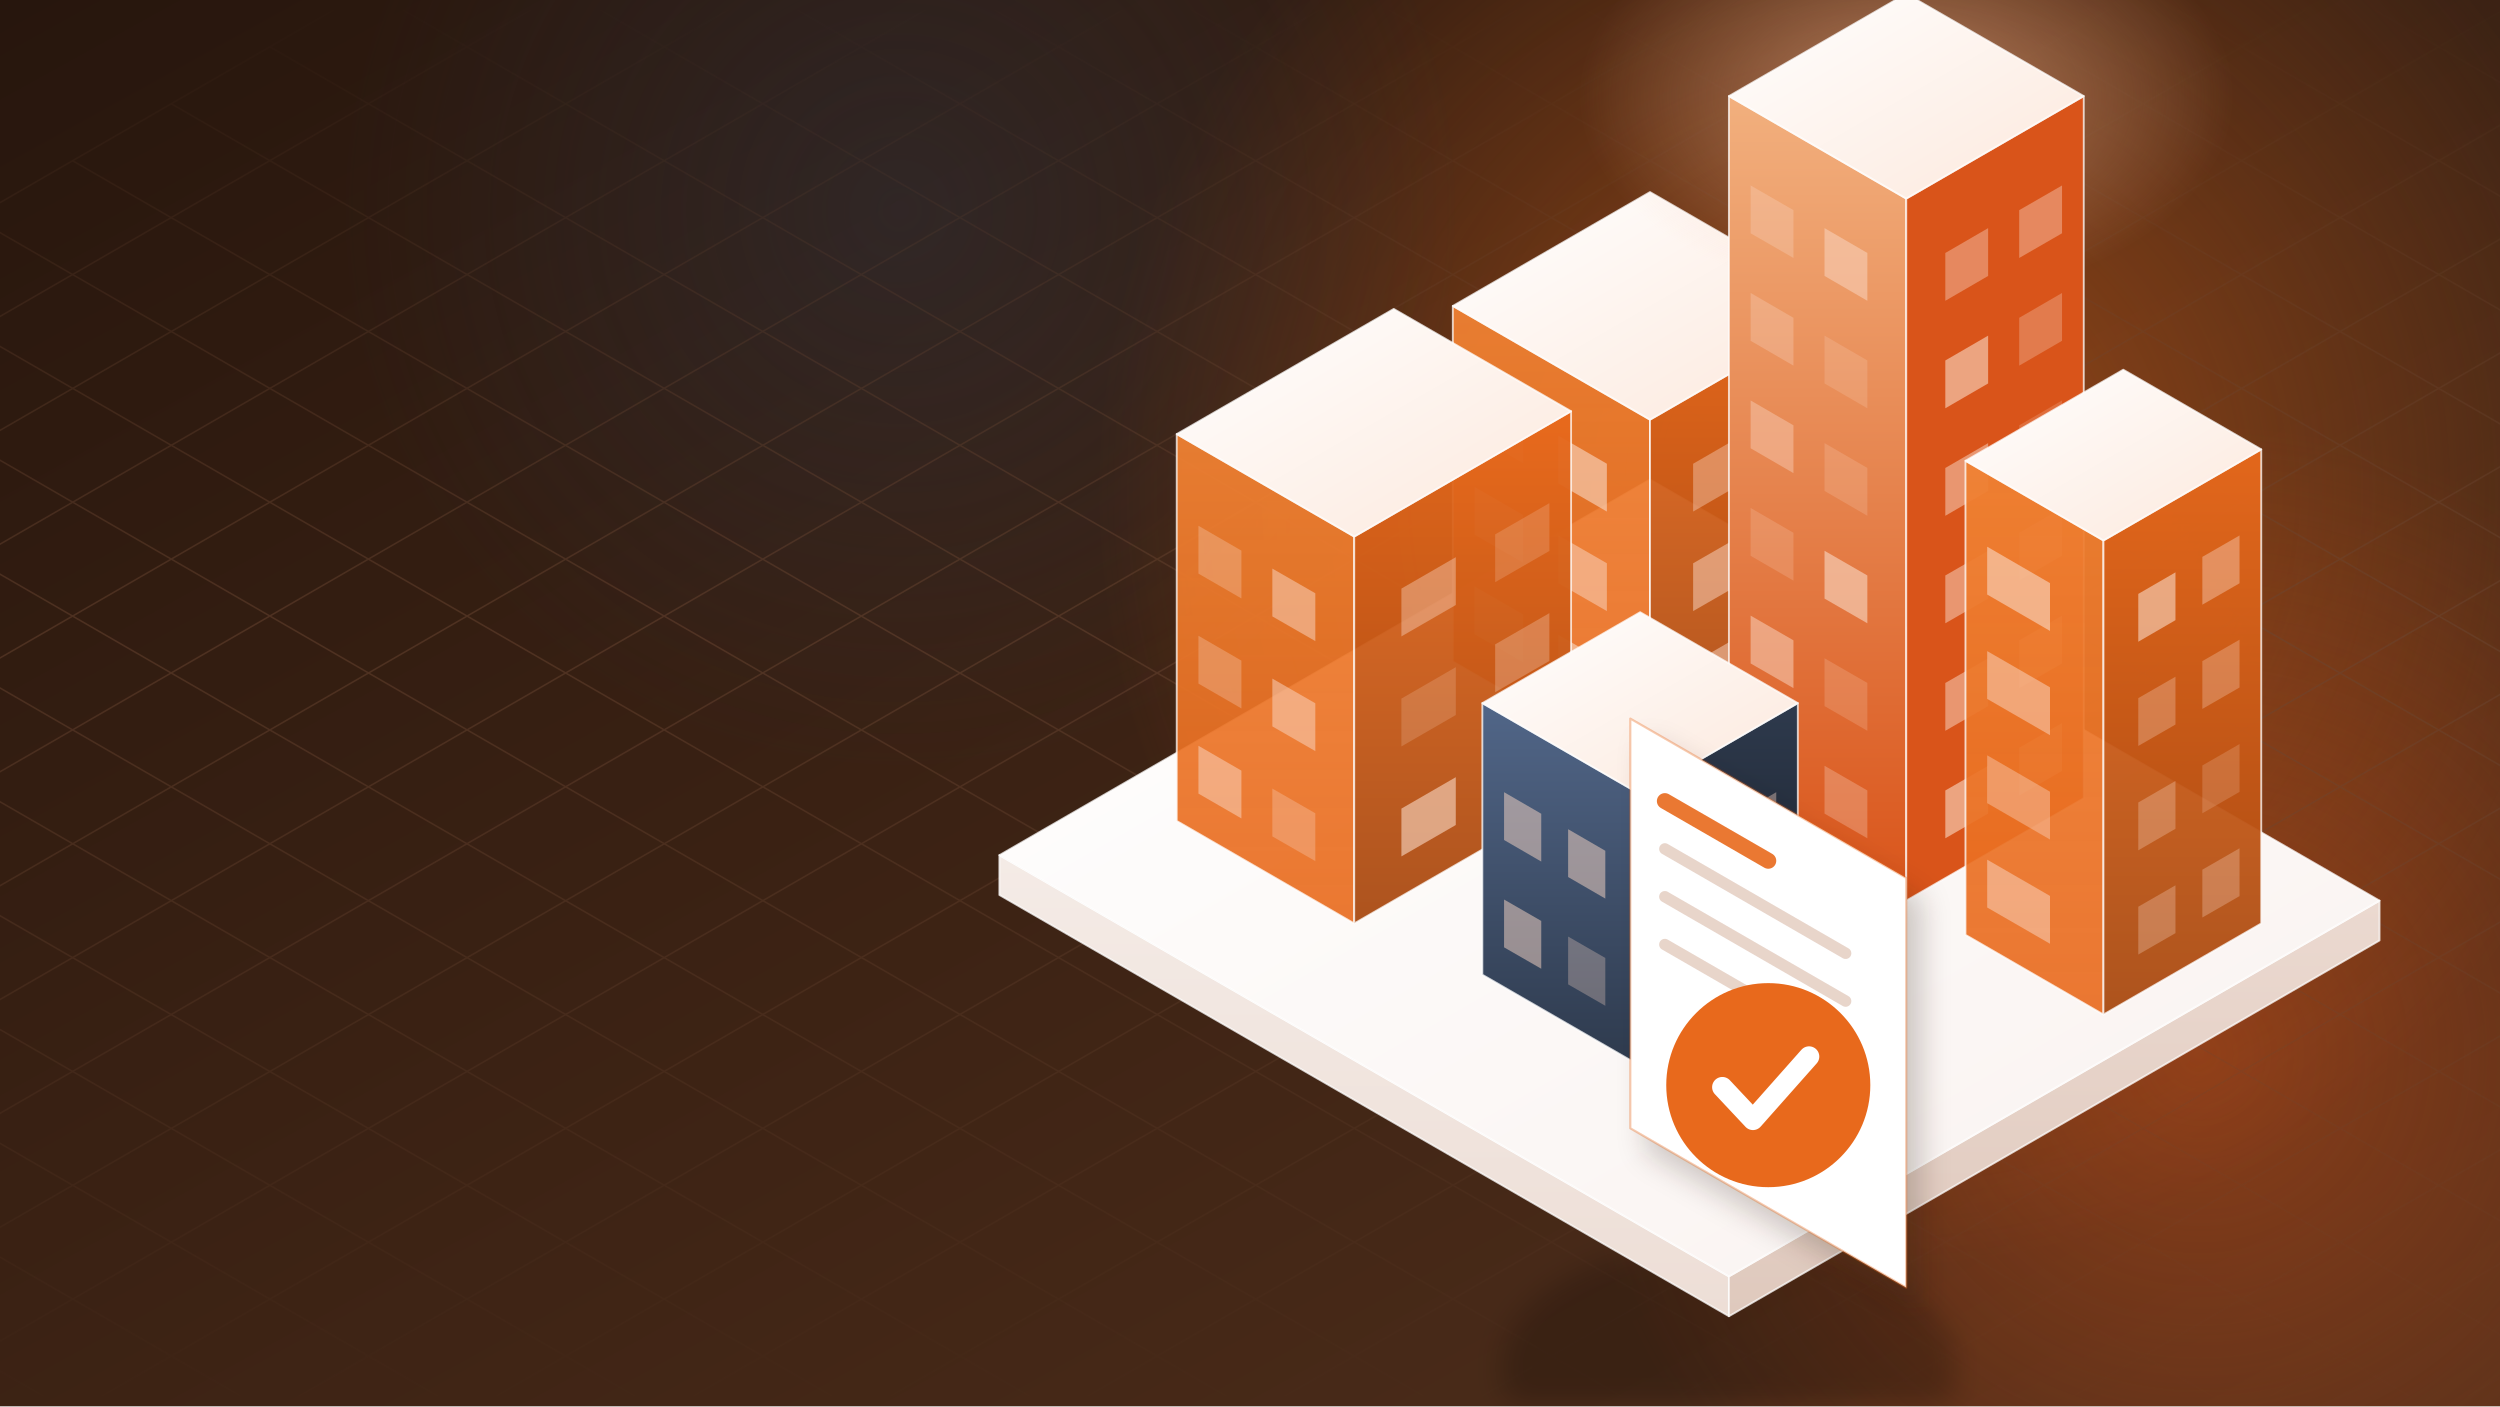
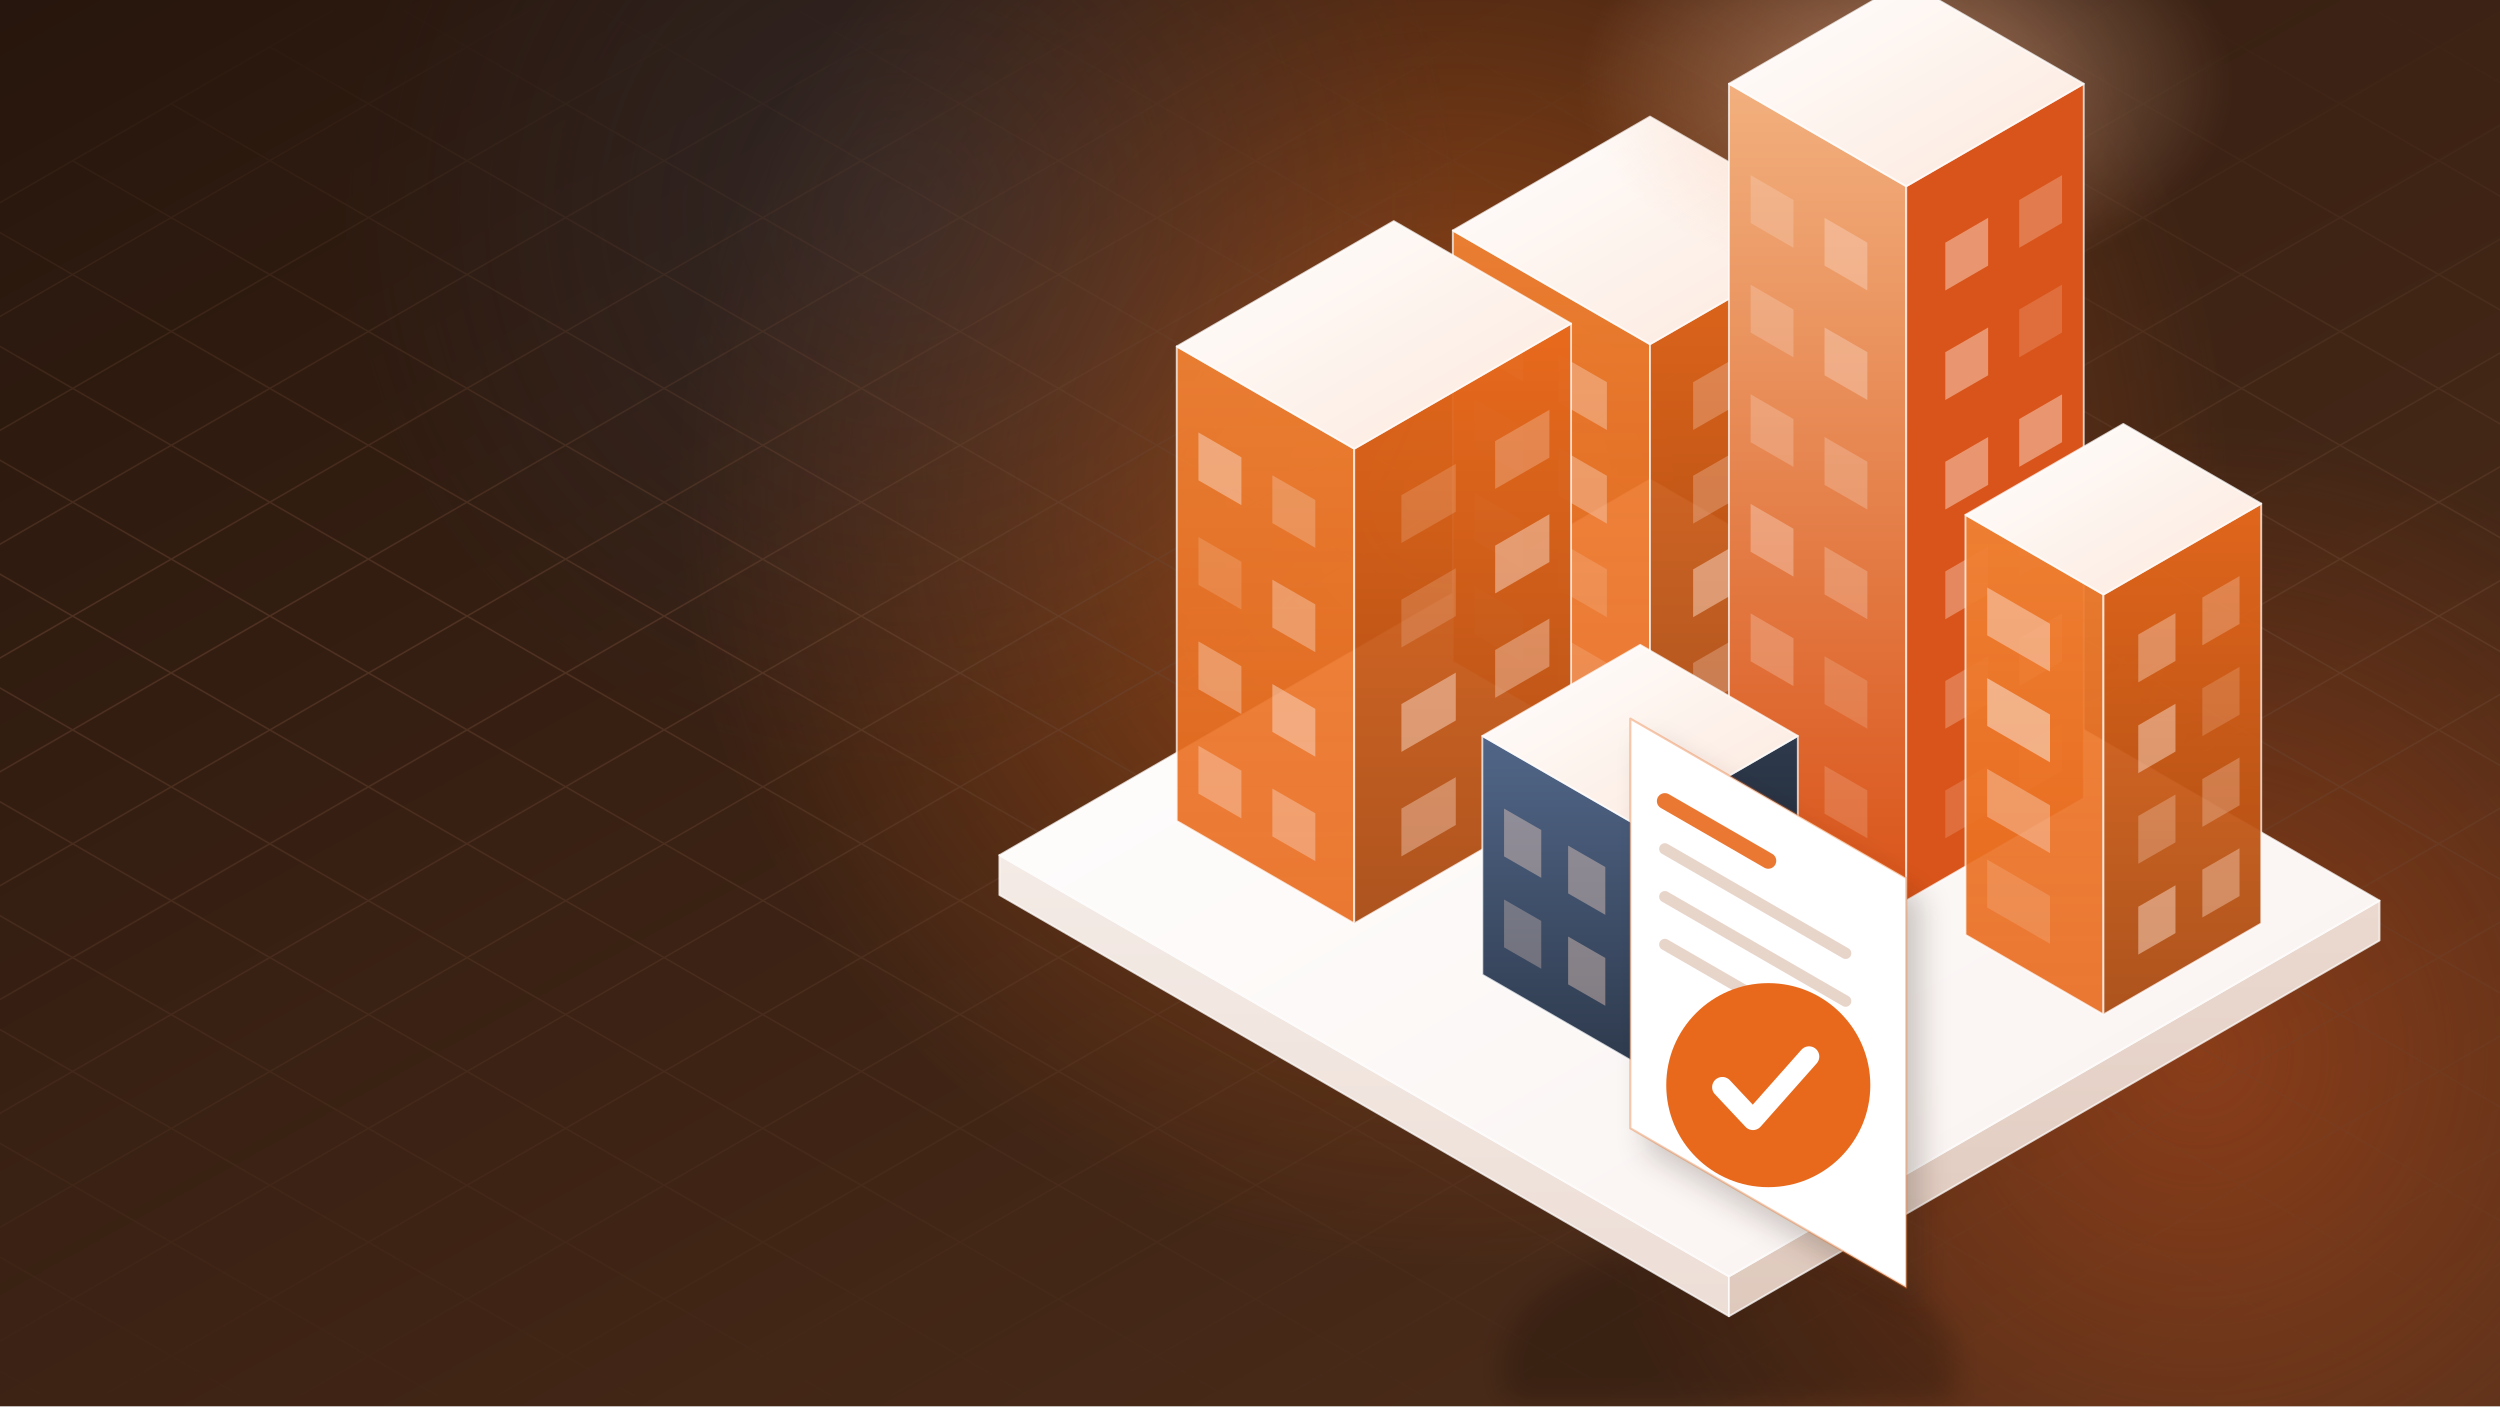
<svg xmlns="http://www.w3.org/2000/svg" viewBox="0 0 1600 900" preserveAspectRatio="xMidYMid slice">
  <defs>
    <linearGradient id="gBg" x1="0" y1="0" x2="1" y2="1">
      <stop offset="0" stop-color="#27160D" />
      <stop offset="1" stop-color="#512F1B" />
    </linearGradient>
    <radialGradient id="gB1">
      <stop offset="0" stop-color="#E8691C" stop-opacity="0.55" />
      <stop offset="1" stop-color="#E8691C" stop-opacity="0" />
    </radialGradient>
    <radialGradient id="gB2">
      <stop offset="0" stop-color="#D9541A" stop-opacity="0.45" />
      <stop offset="1" stop-color="#D9541A" stop-opacity="0" />
    </radialGradient>
    <radialGradient id="gB3">
      <stop offset="0" stop-color="#2E3A4D" stop-opacity="0.35" />
      <stop offset="1" stop-color="#2E3A4D" stop-opacity="0" />
    </radialGradient>
    <radialGradient id="gGlow">
      <stop offset="0" stop-color="#F5BA97" stop-opacity=".55" />
      <stop offset="1" stop-color="#F5BA97" stop-opacity="0" />
    </radialGradient>
    <linearGradient id="gTop" x1="0" y1="0" x2="1" y2="1">
      <stop offset="0" stop-color="#FFFFFF" />
      <stop offset="1" stop-color="#FCE8DC" />
    </linearGradient>
    <linearGradient id="gLeft" x1="0" y1="0" x2="0" y2="1">
      <stop offset="0" stop-color="#EF8133" stop-opacity=".95" />
      <stop offset="1" stop-color="#E8691C" stop-opacity=".9" />
    </linearGradient>
    <linearGradient id="gRight" x1="0" y1="0" x2="0" y2="1">
      <stop offset="0" stop-color="#E8691C" stop-opacity=".95" />
      <stop offset="1" stop-color="#A84A12" stop-opacity=".95" />
    </linearGradient>
    <linearGradient id="gLeftV" x1="0" y1="0" x2="0" y2="1">
      <stop offset="0" stop-color="#F2B07E" />
      <stop offset="1" stop-color="#D9541A" />
    </linearGradient>
    <linearGradient id="gRightV" x1="0" y1="0" x2="0" y2="1">
      <stop offset="0" stop-color="#D9541A" />
      <stop offset="1" stop-color="#D9541A" />
    </linearGradient>
    <linearGradient id="gLeftC" x1="0" y1="0" x2="0" y2="1">
      <stop offset="0" stop-color="#516688" />
      <stop offset="1" stop-color="#2E3A4D" />
    </linearGradient>
    <linearGradient id="gRightC" x1="0" y1="0" x2="0" y2="1">
      <stop offset="0" stop-color="#2E3A4D" />
      <stop offset="1" stop-color="#12161D" />
    </linearGradient>
    <linearGradient id="gLeftR" x1="0" y1="0" x2="0" y2="1">
      <stop offset="0" stop-color="#546A8C" />
      <stop offset="1" stop-color="#2E3A4D" />
    </linearGradient>
    <linearGradient id="gRightR" x1="0" y1="0" x2="0" y2="1">
      <stop offset="0" stop-color="#2E3A4D" />
      <stop offset="1" stop-color="#11151C" />
    </linearGradient>
    <linearGradient id="gTopW" x1="0" y1="0" x2="1" y2="1">
      <stop offset="0" stop-color="#FFFFFF" />
      <stop offset="1" stop-color="#F9F2EF" />
    </linearGradient>
    <linearGradient id="gLeftW" x1="0" y1="0" x2="0" y2="1">
      <stop offset="0" stop-color="#F4EBE6" />
      <stop offset="1" stop-color="#EDDED6" />
    </linearGradient>
    <linearGradient id="gRightW" x1="0" y1="0" x2="0" y2="1">
      <stop offset="0" stop-color="#EBD9D0" />
      <stop offset="1" stop-color="#DFC9BD" />
    </linearGradient>
    <linearGradient id="gFade" x1="0" y1="0" x2="0" y2="1">
      <stop offset="0" stop-color="#fff" stop-opacity="0" />
      <stop offset=".45" stop-color="#fff" stop-opacity="1" />
      <stop offset="1" stop-color="#fff" stop-opacity="0" />
    </linearGradient>
    <mask id="mGrid">
      <rect width="100%" height="100%" fill="url(#gFade)" />
    </mask>
    <filter id="fSoft" x="-50%" y="-50%" width="200%" height="200%">
      <feGaussianBlur stdDeviation="9" />
    </filter>
  </defs>
  <defs>
    <radialGradient id="gNode0" cx=".35" cy=".3">
      <stop offset="0" stop-color="#fff" />
      <stop offset=".35" stop-color="#E8691C" />
      <stop offset="1" stop-color="#A84A12" />
    </radialGradient>
    <radialGradient id="gNode1" cx=".35" cy=".3">
      <stop offset="0" stop-color="#fff" />
      <stop offset=".35" stop-color="#D9541A" />
      <stop offset="1" stop-color="#D9541A" />
    </radialGradient>
    <radialGradient id="gNode2" cx=".35" cy=".3">
      <stop offset="0" stop-color="#fff" />
      <stop offset=".35" stop-color="#2E3A4D" />
      <stop offset="1" stop-color="#12161D" />
    </radialGradient>
  </defs>
  <rect width="100%" height="100%" fill="url(#gBg)" />
-   <circle cx="1198.5" cy="315" r="495" fill="url(#gB1)" />
+   <circle cx="929.9" cy="315" r="495" fill="url(#gB1)" />
  <circle cx="1408" cy="675" r="405" fill="url(#gB2)" />
  <circle cx="576" cy="135" r="360" fill="url(#gB3)" />
  <g stroke="#6A4531" stroke-width="1" opacity="0.5" mask="url(#mGrid)">
    <line x1="1056" y1="-480" x2="-710.7" y2="540" />
    <line x1="1056" y1="-480" x2="2822.7" y2="540" />
    <line x1="1119.1" y1="-443.6" x2="-647.6" y2="576.4" />
    <line x1="992.9" y1="-443.6" x2="2759.6" y2="576.4" />
    <line x1="1182.2" y1="-407.1" x2="-584.5" y2="612.9" />
    <line x1="929.8" y1="-407.1" x2="2696.5" y2="612.9" />
    <line x1="1245.3" y1="-370.7" x2="-521.4" y2="649.3" />
    <line x1="866.7" y1="-370.7" x2="2633.4" y2="649.3" />
    <line x1="1308.4" y1="-334.3" x2="-458.3" y2="685.7" />
    <line x1="803.6" y1="-334.3" x2="2570.3" y2="685.7" />
    <line x1="1371.5" y1="-297.9" x2="-395.2" y2="722.1" />
    <line x1="740.5" y1="-297.9" x2="2507.2" y2="722.1" />
    <line x1="1434.6" y1="-261.4" x2="-332.1" y2="758.6" />
    <line x1="677.4" y1="-261.4" x2="2444.1" y2="758.6" />
    <line x1="1497.7" y1="-225" x2="-269" y2="795" />
    <line x1="614.3" y1="-225" x2="2381" y2="795" />
    <line x1="1560.8" y1="-188.6" x2="-205.9" y2="831.4" />
    <line x1="551.2" y1="-188.6" x2="2317.9" y2="831.4" />
    <line x1="1623.9" y1="-152.1" x2="-142.8" y2="867.9" />
    <line x1="488.1" y1="-152.1" x2="2254.8" y2="867.9" />
    <line x1="1687" y1="-115.7" x2="-79.7" y2="904.3" />
    <line x1="425" y1="-115.7" x2="2191.7" y2="904.3" />
    <line x1="1750.1" y1="-79.3" x2="-16.6" y2="940.7" />
    <line x1="361.9" y1="-79.3" x2="2128.6" y2="940.7" />
    <line x1="1813.2" y1="-42.9" x2="46.5" y2="977.1" />
    <line x1="298.8" y1="-42.9" x2="2065.5" y2="977.1" />
    <line x1="1876.2" y1="-6.4" x2="109.6" y2="1013.6" />
    <line x1="235.8" y1="-6.4" x2="2002.4" y2="1013.6" />
    <line x1="1939.3" y1="30" x2="172.7" y2="1050" />
    <line x1="172.7" y1="30" x2="1939.3" y2="1050" />
    <line x1="2002.4" y1="66.4" x2="235.8" y2="1086.4" />
    <line x1="109.6" y1="66.4" x2="1876.2" y2="1086.4" />
    <line x1="2065.5" y1="102.9" x2="298.8" y2="1122.9" />
    <line x1="46.5" y1="102.9" x2="1813.2" y2="1122.9" />
    <line x1="2128.6" y1="139.3" x2="361.9" y2="1159.3" />
    <line x1="-16.6" y1="139.3" x2="1750.1" y2="1159.3" />
    <line x1="2191.7" y1="175.7" x2="425" y2="1195.7" />
    <line x1="-79.7" y1="175.7" x2="1687" y2="1195.7" />
    <line x1="2254.8" y1="212.1" x2="488.1" y2="1232.1" />
    <line x1="-142.8" y1="212.1" x2="1623.9" y2="1232.1" />
    <line x1="2317.9" y1="248.6" x2="551.2" y2="1268.6" />
    <line x1="-205.9" y1="248.6" x2="1560.8" y2="1268.6" />
    <line x1="2381" y1="285" x2="614.3" y2="1305" />
    <line x1="-269" y1="285" x2="1497.7" y2="1305" />
    <line x1="2444.1" y1="321.4" x2="677.4" y2="1341.4" />
    <line x1="-332.1" y1="321.4" x2="1434.6" y2="1341.4" />
    <line x1="2507.2" y1="357.9" x2="740.5" y2="1377.9" />
    <line x1="-395.2" y1="357.9" x2="1371.5" y2="1377.9" />
    <line x1="2570.3" y1="394.3" x2="803.6" y2="1414.3" />
    <line x1="-458.3" y1="394.3" x2="1308.4" y2="1414.3" />
    <line x1="2633.4" y1="430.7" x2="866.7" y2="1450.7" />
    <line x1="-521.4" y1="430.7" x2="1245.3" y2="1450.7" />
    <line x1="2696.5" y1="467.1" x2="929.8" y2="1487.1" />
    <line x1="-584.5" y1="467.1" x2="1182.2" y2="1487.1" />
    <line x1="2759.6" y1="503.6" x2="992.9" y2="1523.6" />
    <line x1="-647.6" y1="503.6" x2="1119.1" y2="1523.6" />
    <line x1="2822.7" y1="540" x2="1056" y2="1560" />
    <line x1="-710.7" y1="540" x2="1056" y2="1560" />
  </g>
  <ellipse cx="1106.5" cy="875.1" rx="145.7" ry="80.1" fill="#000" opacity="0.2" filter="url(#fSoft)" />
  <g>
    <polygon points="639.6,572.8 1106.5,842.4 1106.5,816.9 639.6,547.3" fill="url(#gLeftW)" stroke="rgba(255,255,255,.75)" stroke-width="1.2" stroke-linejoin="round" />
    <polygon points="1522.9,601.9 1106.5,842.4 1106.5,816.9 1522.9,576.4" fill="url(#gRightW)" stroke="rgba(255,255,255,.75)" stroke-width="1.2" stroke-linejoin="round" />
    <polygon points="1056,306.9 1522.9,576.4 1106.5,816.9 639.6,547.3" fill="url(#gTopW)" stroke="rgba(255,255,255,.75)" stroke-width="1.2" stroke-linejoin="round" />
  </g>
  <g>
-     <polygon points="929.8,423.4 1056,496.3 1056,268.6 929.8,195.8" fill="url(#gLeft)" stroke="rgba(255,255,255,.75)" stroke-width="1.2" stroke-linejoin="round" />
-     <polygon points="1182.2,423.4 1056,496.3 1056,268.6 1182.2,195.8" fill="url(#gRight)" stroke="rgba(255,255,255,.75)" stroke-width="1.2" stroke-linejoin="round" />
-     <polygon points="1056,122.9 1182.2,195.8 1056,268.6 929.8,195.8" fill="url(#gTop)" stroke="rgba(255,255,255,.75)" stroke-width="1.2" stroke-linejoin="round" />
-     <polygon points="943.7,405.9 974.8,423.9 974.8,393.3 943.7,375.3" fill="#F9D8C5" opacity="0.6" />
-     <polygon points="997.3,436.9 1028.4,454.9 1028.4,424.3 997.3,406.3" fill="#F9D8C5" opacity="0.6" />
+     <polygon points="929.8,423.4 1056,496.3 1056,220.3 929.8,147.5" fill="url(#gLeft)" stroke="rgba(255,255,255,.75)" stroke-width="1.2" stroke-linejoin="round" />
+     <polygon points="1182.2,423.4 1056,496.3 1056,220.3 1182.2,147.5" fill="url(#gRight)" stroke="rgba(255,255,255,.75)" stroke-width="1.2" stroke-linejoin="round" />
+     <polygon points="1056,74.6 1182.2,147.5 1056,220.3 929.8,147.5" fill="url(#gTop)" stroke="rgba(255,255,255,.75)" stroke-width="1.2" stroke-linejoin="round" />
+     <polygon points="943.7,405.9 974.8,423.9 974.8,393.3 943.7,375.3" fill="#F9D8C5" opacity="0.3" />
+     <polygon points="997.3,436.9 1028.4,454.9 1028.4,424.3 997.3,406.3" fill="#F9D8C5" opacity="0.2" />
    <polygon points="1168.3,405.9 1137.2,423.9 1137.2,393.3 1168.3,375.3" fill="#F9D8C5" opacity="0.2" />
-     <polygon points="1114.7,436.9 1083.6,454.9 1083.6,424.3 1114.7,406.3" fill="#F9D8C5" opacity="0.5" />
-     <polygon points="943.7,342.2 974.8,360.2 974.8,329.6 943.7,311.6" fill="#F9D8C5" opacity="0.6" />
-     <polygon points="997.3,373.2 1028.4,391.1 1028.4,360.5 997.3,342.6" fill="#F9D8C5" opacity="0.5" />
-     <polygon points="1168.3,342.2 1137.2,360.2 1137.2,329.6 1168.3,311.6" fill="#F9D8C5" opacity="0.5" />
-     <polygon points="1114.7,373.2 1083.6,391.1 1083.6,360.5 1114.7,342.6" fill="#F9D8C5" opacity="0.5" />
-     <polygon points="943.7,278.4 974.8,296.4 974.8,265.8 943.7,247.8" fill="#F9D8C5" opacity="0.4" />
-     <polygon points="997.3,309.4 1028.4,327.4 1028.4,296.8 997.3,278.8" fill="#F9D8C5" opacity="0.6" />
-     <polygon points="1168.3,278.4 1137.2,296.4 1137.2,265.8 1168.3,247.8" fill="#F9D8C5" opacity="0.4" />
-     <polygon points="1114.7,309.4 1083.6,327.4 1083.6,296.8 1114.7,278.8" fill="#F9D8C5" opacity="0.4" />
-   </g>
-   <g>
-     <ellipse cx="1220" cy="61.5" rx="209.8" ry="131.1" fill="url(#gGlow)" />
-     <polygon points="1106.5,510.9 1220,576.4 1220,127.1 1106.5,61.5" fill="url(#gLeftV)" stroke="rgba(255,255,255,.75)" stroke-width="1.2" stroke-linejoin="round" />
-     <polygon points="1333.6,510.9 1220,576.4 1220,127.1 1333.6,61.5" fill="url(#gRightV)" stroke="rgba(255,255,255,.75)" stroke-width="1.2" stroke-linejoin="round" />
-     <polygon points="1220,-4 1333.6,61.5 1220,127.1 1106.5,61.5" fill="url(#gTop)" stroke="rgba(255,255,255,.75)" stroke-width="1.2" stroke-linejoin="round" />
-     <polygon points="1120.4,493.4 1147.8,509.2 1147.8,478.6 1120.4,462.8" fill="#F9D8C5" opacity="0.3" />
-     <polygon points="1167.7,520.7 1195.1,536.5 1195.1,505.9 1167.7,490.1" fill="#F9D8C5" opacity="0.3" />
-     <polygon points="1319.7,493.4 1292.3,509.2 1292.3,478.6 1319.7,462.8" fill="#F9D8C5" opacity="0.5" />
-     <polygon points="1272.4,520.7 1245,536.5 1245,505.9 1272.4,490.1" fill="#F9D8C5" opacity="0.6" />
-     <polygon points="1120.4,424.6 1147.8,440.4 1147.8,409.8 1120.4,394" fill="#F9D8C5" opacity="0.5" />
-     <polygon points="1167.7,451.9 1195.1,467.7 1195.1,437.1 1167.7,421.3" fill="#F9D8C5" opacity="0.2" />
-     <polygon points="1319.7,424.6 1292.3,440.4 1292.3,409.8 1319.7,394" fill="#F9D8C5" opacity="0.5" />
-     <polygon points="1272.4,451.9 1245,467.7 1245,437.1 1272.4,421.3" fill="#F9D8C5" opacity="0.5" />
-     <polygon points="1120.4,355.7 1147.8,371.6 1147.8,341 1120.4,325.1" fill="#F9D8C5" opacity="0.2" />
-     <polygon points="1167.7,383.1 1195.1,398.9 1195.1,368.3 1167.7,352.5" fill="#F9D8C5" opacity="0.6" />
-     <polygon points="1319.7,355.7 1292.3,371.6 1292.3,341 1319.7,325.1" fill="#F9D8C5" opacity="0.4" />
-     <polygon points="1272.4,383.1 1245,398.9 1245,368.3 1272.4,352.5" fill="#F9D8C5" opacity="0.5" />
-     <polygon points="1120.4,286.9 1147.8,302.8 1147.8,272.2 1120.4,256.3" fill="#F9D8C5" opacity="0.4" />
-     <polygon points="1167.7,314.2 1195.1,330.1 1195.1,299.5 1167.7,283.6" fill="#F9D8C5" opacity="0.2" />
-     <polygon points="1319.7,286.9 1292.3,302.8 1292.3,272.2 1319.7,256.3" fill="#F9D8C5" opacity="0.2" />
-     <polygon points="1272.4,314.2 1245,330.1 1245,299.5 1272.4,283.6" fill="#F9D8C5" opacity="0.5" />
-     <polygon points="1120.4,218.1 1147.8,234 1147.8,203.4 1120.4,187.5" fill="#F9D8C5" opacity="0.3" />
-     <polygon points="1167.7,245.4 1195.1,261.3 1195.1,230.7 1167.7,214.8" fill="#F9D8C5" opacity="0.2" />
-     <polygon points="1319.7,218.1 1292.3,234 1292.3,203.4 1319.7,187.5" fill="#F9D8C5" opacity="0.3" />
-     <polygon points="1272.4,245.4 1245,261.3 1245,230.7 1272.4,214.8" fill="#F9D8C5" opacity="0.6" />
-     <polygon points="1120.4,149.3 1147.8,165.1 1147.8,134.5 1120.4,118.7" fill="#F9D8C5" opacity="0.3" />
-     <polygon points="1167.7,176.6 1195.1,192.5 1195.1,161.9 1167.7,146" fill="#F9D8C5" opacity="0.5" />
-     <polygon points="1319.7,149.3 1292.3,165.1 1292.3,134.5 1319.7,118.7" fill="#F9D8C5" opacity="0.4" />
-     <polygon points="1272.4,176.6 1245,192.5 1245,161.9 1272.4,146" fill="#F9D8C5" opacity="0.4" />
-   </g>
-   <g>
-     <polygon points="753.1,525.4 866.7,591 866.7,343.4 753.1,277.8" fill="url(#gLeft)" stroke="rgba(255,255,255,.75)" stroke-width="1.2" stroke-linejoin="round" />
-     <polygon points="1005.5,510.9 866.7,591 866.7,343.4 1005.5,263.2" fill="url(#gRight)" stroke="rgba(255,255,255,.75)" stroke-width="1.2" stroke-linejoin="round" />
-     <polygon points="892,197.7 1005.5,263.2 866.7,343.4 753.1,277.8" fill="url(#gTop)" stroke="rgba(255,255,255,.75)" stroke-width="1.2" stroke-linejoin="round" />
-     <polygon points="767,507.9 794.5,523.8 794.5,493.2 767,477.3" fill="#F9D8C5" opacity="0.5" />
-     <polygon points="814.3,535.3 841.8,551.1 841.8,520.5 814.3,504.7" fill="#F9D8C5" opacity="0.3" />
-     <polygon points="991.6,493.4 956.9,513.4 956.9,482.8 991.6,462.8" fill="#F9D8C5" opacity="0.2" />
-     <polygon points="931.7,528 896.9,548.1 896.9,517.5 931.7,497.4" fill="#F9D8C5" opacity="0.6" />
-     <polygon points="767,437.5 794.5,453.4 794.5,422.8 767,406.9" fill="#F9D8C5" opacity="0.3" />
-     <polygon points="814.3,464.9 841.8,480.7 841.8,450.1 814.3,434.3" fill="#F9D8C5" opacity="0.5" />
-     <polygon points="991.6,423 956.9,443 956.9,412.4 991.6,392.4" fill="#F9D8C5" opacity="0.3" />
-     <polygon points="931.7,457.6 896.9,477.7 896.9,447.1 931.7,427" fill="#F9D8C5" opacity="0.2" />
-     <polygon points="767,367.1 794.5,383 794.5,352.4 767,336.5" fill="#F9D8C5" opacity="0.3" />
-     <polygon points="814.3,394.5 841.8,410.3 841.8,379.7 814.3,363.9" fill="#F9D8C5" opacity="0.5" />
-     <polygon points="991.6,352.6 956.9,372.6 956.9,342 991.6,322" fill="#F9D8C5" opacity="0.2" />
-     <polygon points="931.7,387.2 896.9,407.3 896.9,376.7 931.7,356.6" fill="#F9D8C5" opacity="0.4" />
-   </g>
-   <g>
-     <polygon points="1257.9,598.3 1346.2,649.3 1346.2,345.9 1257.9,294.9" fill="url(#gLeft)" stroke="rgba(255,255,255,.75)" stroke-width="1.2" stroke-linejoin="round" />
-     <polygon points="1447.2,591 1346.2,649.3 1346.2,345.9 1447.2,287.6" fill="url(#gRight)" stroke="rgba(255,255,255,.75)" stroke-width="1.2" stroke-linejoin="round" />
-     <polygon points="1358.9,236.6 1447.2,287.6 1346.2,345.9 1257.9,294.9" fill="url(#gTop)" stroke="rgba(255,255,255,.75)" stroke-width="1.2" stroke-linejoin="round" />
-     <polygon points="1271.8,580.8 1312,604 1312,573.4 1271.8,550.2" fill="#F9D8C5" opacity="0.5" />
-     <polygon points="1433.3,573.5 1409.5,587.2 1409.5,556.6 1433.3,542.9" fill="#F9D8C5" opacity="0.3" />
-     <polygon points="1392.3,597.2 1368.5,610.9 1368.5,580.3 1392.3,566.6" fill="#F9D8C5" opacity="0.3" />
-     <polygon points="1271.8,514 1312,537.3 1312,506.7 1271.8,483.4" fill="#F9D8C5" opacity="0.4" />
-     <polygon points="1433.3,506.8 1409.5,520.5 1409.5,489.9 1433.3,476.2" fill="#F9D8C5" opacity="0.2" />
-     <polygon points="1392.3,530.4 1368.5,544.2 1368.5,513.6 1392.3,499.8" fill="#F9D8C5" opacity="0.3" />
-     <polygon points="1271.8,447.3 1312,470.5 1312,439.9 1271.8,416.7" fill="#F9D8C5" opacity="0.5" />
-     <polygon points="1433.3,440 1409.5,453.7 1409.5,423.1 1433.3,409.4" fill="#F9D8C5" opacity="0.3" />
-     <polygon points="1392.3,463.7 1368.5,477.4 1368.5,446.8 1392.3,433.1" fill="#F9D8C5" opacity="0.3" />
-     <polygon points="1271.8,380.5 1312,403.8 1312,373.2 1271.8,349.9" fill="#F9D8C5" opacity="0.6" />
-     <polygon points="1433.3,373.3 1409.5,387 1409.5,356.4 1433.3,342.7" fill="#F9D8C5" opacity="0.4" />
-     <polygon points="1392.3,396.9 1368.5,410.7 1368.5,380.1 1392.3,366.3" fill="#F9D8C5" opacity="0.6" />
-   </g>
-   <g>
-     <polygon points="948.7,623.8 1049.7,682.1 1049.7,508.3 948.7,450" fill="url(#gLeftC)" stroke="rgba(255,255,255,.75)" stroke-width="1.2" stroke-linejoin="round" />
-     <polygon points="1150.6,623.8 1049.7,682.1 1049.7,508.3 1150.6,450" fill="url(#gRightC)" stroke="rgba(255,255,255,.75)" stroke-width="1.2" stroke-linejoin="round" />
-     <polygon points="1049.7,391.8 1150.6,450 1049.7,508.3 948.7,450" fill="url(#gTop)" stroke="rgba(255,255,255,.75)" stroke-width="1.2" stroke-linejoin="round" />
-     <polygon points="962.6,606.3 986.4,620 986.4,589.4 962.6,575.7" fill="#F9D8C5" opacity="0.5" />
-     <polygon points="1003.6,630 1027.4,643.7 1027.4,613.1 1003.6,599.4" fill="#F9D8C5" opacity="0.3" />
+     <polygon points="1114.7,436.9 1083.6,454.9 1083.6,424.3 1114.7,406.3" fill="#F9D8C5" opacity="0.3" />
+     <polygon points="943.7,346.1 974.8,364 974.8,333.4 943.7,315.5" fill="#F9D8C5" opacity="0.5" />
+     <polygon points="997.3,377 1028.4,395 1028.4,364.4 997.3,346.4" fill="#F9D8C5" opacity="0.2" />
+     <polygon points="1168.3,346.1 1137.2,364 1137.2,333.4 1168.3,315.5" fill="#F9D8C5" opacity="0.3" />
+     <polygon points="1114.7,377 1083.6,395 1083.6,364.4 1114.7,346.4" fill="#F9D8C5" opacity="0.5" />
+     <polygon points="943.7,286.2 974.8,304.1 974.8,273.5 943.7,255.6" fill="#F9D8C5" opacity="0.3" />
+     <polygon points="997.3,317.2 1028.4,335.1 1028.4,304.5 997.3,286.6" fill="#F9D8C5" opacity="0.4" />
+     <polygon points="1168.3,286.2 1137.2,304.1 1137.2,273.5 1168.3,255.6" fill="#F9D8C5" opacity="0.4" />
+     <polygon points="1114.7,317.2 1083.6,335.1 1083.6,304.5 1114.7,286.6" fill="#F9D8C5" opacity="0.3" />
+     <polygon points="943.7,226.3 974.8,244.3 974.8,213.7 943.7,195.7" fill="#F9D8C5" opacity="0.5" />
+     <polygon points="997.3,257.3 1028.4,275.2 1028.4,244.6 997.3,226.7" fill="#F9D8C5" opacity="0.4" />
+     <polygon points="1168.3,226.3 1137.2,244.3 1137.2,213.7 1168.3,195.7" fill="#F9D8C5" opacity="0.3" />
+     <polygon points="1114.7,257.3 1083.6,275.2 1083.6,244.6 1114.7,226.7" fill="#F9D8C5" opacity="0.3" />
+   </g>
+   <g>
+     <ellipse cx="1220" cy="53.6" rx="209.8" ry="131.1" fill="url(#gGlow)" />
+     <polygon points="1106.5,510.9 1220,576.4 1220,119.2 1106.5,53.6" fill="url(#gLeftV)" stroke="rgba(255,255,255,.75)" stroke-width="1.2" stroke-linejoin="round" />
+     <polygon points="1333.6,510.9 1220,576.4 1220,119.2 1333.6,53.6" fill="url(#gRightV)" stroke="rgba(255,255,255,.75)" stroke-width="1.2" stroke-linejoin="round" />
+     <polygon points="1220,-11.9 1333.6,53.6 1220,119.2 1106.5,53.6" fill="url(#gTop)" stroke="rgba(255,255,255,.75)" stroke-width="1.2" stroke-linejoin="round" />
+     <polygon points="1120.4,493.4 1147.8,509.2 1147.8,478.6 1120.4,462.8" fill="#F9D8C5" opacity="0.4" />
+     <polygon points="1167.7,520.7 1195.1,536.5 1195.1,505.9 1167.7,490.1" fill="#F9D8C5" opacity="0.2" />
+     <polygon points="1319.7,493.4 1292.3,509.2 1292.3,478.6 1319.7,462.8" fill="#F9D8C5" opacity="0.2" />
+     <polygon points="1272.4,520.7 1245,536.5 1245,505.9 1272.4,490.1" fill="#F9D8C5" opacity="0.2" />
+     <polygon points="1120.4,423.2 1147.8,439.1 1147.8,408.5 1120.4,392.6" fill="#F9D8C5" opacity="0.3" />
+     <polygon points="1167.7,450.6 1195.1,466.4 1195.1,435.8 1167.7,420" fill="#F9D8C5" opacity="0.2" />
+     <polygon points="1319.7,423.2 1292.3,439.1 1292.3,408.5 1319.7,392.6" fill="#F9D8C5" opacity="0.5" />
+     <polygon points="1272.4,450.6 1245,466.4 1245,435.8 1272.4,420" fill="#F9D8C5" opacity="0.3" />
+     <polygon points="1120.4,353.1 1147.8,369 1147.8,338.4 1120.4,322.5" fill="#F9D8C5" opacity="0.4" />
+     <polygon points="1167.7,380.4 1195.1,396.3 1195.1,365.7 1167.7,349.8" fill="#F9D8C5" opacity="0.3" />
+     <polygon points="1319.7,353.1 1292.3,369 1292.3,338.4 1319.7,322.5" fill="#F9D8C5" opacity="0.2" />
+     <polygon points="1272.4,380.4 1245,396.3 1245,365.7 1272.4,349.8" fill="#F9D8C5" opacity="0.4" />
+     <polygon points="1120.4,283 1147.8,298.8 1147.8,268.2 1120.4,252.4" fill="#F9D8C5" opacity="0.3" />
+     <polygon points="1167.7,310.3 1195.1,326.1 1195.1,295.5 1167.7,279.7" fill="#F9D8C5" opacity="0.3" />
+     <polygon points="1319.7,283 1292.3,298.8 1292.3,268.2 1319.7,252.4" fill="#F9D8C5" opacity="0.5" />
+     <polygon points="1272.4,310.3 1245,326.1 1245,295.5 1272.4,279.7" fill="#F9D8C5" opacity="0.5" />
+     <polygon points="1120.4,212.8 1147.8,228.7 1147.8,198.1 1120.4,182.2" fill="#F9D8C5" opacity="0.3" />
+     <polygon points="1167.7,240.2 1195.1,256 1195.1,225.4 1167.7,209.6" fill="#F9D8C5" opacity="0.4" />
+     <polygon points="1319.7,212.8 1292.3,228.7 1292.3,198.1 1319.7,182.2" fill="#F9D8C5" opacity="0.2" />
+     <polygon points="1272.4,240.2 1245,256 1245,225.4 1272.4,209.6" fill="#F9D8C5" opacity="0.5" />
+     <polygon points="1120.4,142.7 1147.8,158.6 1147.8,128 1120.4,112.1" fill="#F9D8C5" opacity="0.3" />
+     <polygon points="1167.7,170 1195.1,185.9 1195.1,155.3 1167.7,139.4" fill="#F9D8C5" opacity="0.4" />
+     <polygon points="1319.7,142.7 1292.3,158.6 1292.3,128 1319.7,112.1" fill="#F9D8C5" opacity="0.3" />
+     <polygon points="1272.4,170 1245,185.9 1245,155.3 1272.4,139.4" fill="#F9D8C5" opacity="0.5" />
+   </g>
+   <g>
+     <polygon points="753.1,525.4 866.7,591 866.7,287.2 753.1,221.7" fill="url(#gLeft)" stroke="rgba(255,255,255,.75)" stroke-width="1.2" stroke-linejoin="round" />
+     <polygon points="1005.5,510.9 866.7,591 866.7,287.2 1005.5,207.1" fill="url(#gRight)" stroke="rgba(255,255,255,.75)" stroke-width="1.2" stroke-linejoin="round" />
+     <polygon points="892,141.5 1005.5,207.1 866.7,287.2 753.1,221.7" fill="url(#gTop)" stroke="rgba(255,255,255,.75)" stroke-width="1.2" stroke-linejoin="round" />
+     <polygon points="767,507.9 794.5,523.8 794.5,493.2 767,477.3" fill="#F9D8C5" opacity="0.4" />
+     <polygon points="814.3,535.3 841.8,551.1 841.8,520.5 814.3,504.7" fill="#F9D8C5" opacity="0.4" />
+     <polygon points="991.6,493.4 956.9,513.4 956.9,482.8 991.6,462.8" fill="#F9D8C5" opacity="0.5" />
+     <polygon points="931.7,528 896.9,548.1 896.9,517.5 931.7,497.4" fill="#F9D8C5" opacity="0.4" />
+     <polygon points="767,441.1 794.5,457 794.5,426.4 767,410.5" fill="#F9D8C5" opacity="0.4" />
+     <polygon points="814.3,468.4 841.8,484.3 841.8,453.7 814.3,437.8" fill="#F9D8C5" opacity="0.5" />
+     <polygon points="991.6,426.5 956.9,446.6 956.9,416 991.6,395.9" fill="#F9D8C5" opacity="0.4" />
+     <polygon points="931.7,461.1 896.9,481.2 896.9,450.6 931.7,430.5" fill="#F9D8C5" opacity="0.5" />
+     <polygon points="767,374.3 794.5,390.1 794.5,359.5 767,343.7" fill="#F9D8C5" opacity="0.2" />
+     <polygon points="814.3,401.6 841.8,417.4 841.8,386.8 814.3,371" fill="#F9D8C5" opacity="0.4" />
+     <polygon points="991.6,359.7 956.9,379.8 956.9,349.2 991.6,329.1" fill="#F9D8C5" opacity="0.5" />
+     <polygon points="931.7,394.3 896.9,414.4 896.9,383.8 931.7,363.7" fill="#F9D8C5" opacity="0.2" />
+     <polygon points="767,307.4 794.5,323.3 794.5,292.7 767,276.8" fill="#F9D8C5" opacity="0.5" />
+     <polygon points="814.3,334.8 841.8,350.6 841.8,320 814.3,304.2" fill="#F9D8C5" opacity="0.3" />
+     <polygon points="991.6,292.9 956.9,312.9 956.9,282.3 991.6,262.3" fill="#F9D8C5" opacity="0.3" />
+     <polygon points="931.7,327.5 896.9,347.5 896.9,316.9 931.7,296.9" fill="#F9D8C5" opacity="0.2" />
+   </g>
+   <g>
+     <polygon points="1257.9,598.3 1346.2,649.3 1346.2,380.5 1257.9,329.5" fill="url(#gLeft)" stroke="rgba(255,255,255,.75)" stroke-width="1.2" stroke-linejoin="round" />
+     <polygon points="1447.2,591 1346.2,649.3 1346.2,380.5 1447.2,322.3" fill="url(#gRight)" stroke="rgba(255,255,255,.75)" stroke-width="1.2" stroke-linejoin="round" />
+     <polygon points="1358.9,271.3 1447.2,322.3 1346.2,380.5 1257.9,329.5" fill="url(#gTop)" stroke="rgba(255,255,255,.75)" stroke-width="1.2" stroke-linejoin="round" />
+     <polygon points="1271.8,580.8 1312,604 1312,573.4 1271.8,550.2" fill="#F9D8C5" opacity="0.2" />
+     <polygon points="1433.3,573.5 1409.5,587.2 1409.5,556.6 1433.3,542.9" fill="#F9D8C5" opacity="0.4" />
+     <polygon points="1392.3,597.2 1368.5,610.9 1368.5,580.3 1392.3,566.6" fill="#F9D8C5" opacity="0.5" />
+     <polygon points="1271.8,522.7 1312,546 1312,515.4 1271.8,492.1" fill="#F9D8C5" opacity="0.4" />
+     <polygon points="1433.3,515.4 1409.5,529.2 1409.5,498.6 1433.3,484.8" fill="#F9D8C5" opacity="0.3" />
+     <polygon points="1392.3,539.1 1368.5,552.8 1368.5,522.2 1392.3,508.5" fill="#F9D8C5" opacity="0.3" />
+     <polygon points="1271.8,464.6 1312,487.9 1312,457.3 1271.8,434" fill="#F9D8C5" opacity="0.6" />
+     <polygon points="1433.3,457.4 1409.5,471.1 1409.5,440.5 1433.3,426.8" fill="#F9D8C5" opacity="0.2" />
+     <polygon points="1392.3,481 1368.5,494.8 1368.5,464.2 1392.3,450.4" fill="#F9D8C5" opacity="0.5" />
+     <polygon points="1271.8,406.6 1312,429.8 1312,399.2 1271.8,376" fill="#F9D8C5" opacity="0.5" />
+     <polygon points="1433.3,399.3 1409.5,413 1409.5,382.4 1433.3,368.7" fill="#F9D8C5" opacity="0.3" />
+     <polygon points="1392.3,423 1368.5,436.7 1368.5,406.1 1392.3,392.4" fill="#F9D8C5" opacity="0.4" />
+   </g>
+   <g>
+     <polygon points="948.7,623.8 1049.7,682.1 1049.7,529.3 948.7,471" fill="url(#gLeftC)" stroke="rgba(255,255,255,.75)" stroke-width="1.2" stroke-linejoin="round" />
+     <polygon points="1150.6,623.8 1049.7,682.1 1049.7,529.3 1150.6,471" fill="url(#gRightC)" stroke="rgba(255,255,255,.75)" stroke-width="1.2" stroke-linejoin="round" />
+     <polygon points="1049.7,412.7 1150.6,471 1049.7,529.3 948.7,471" fill="url(#gTop)" stroke="rgba(255,255,255,.75)" stroke-width="1.2" stroke-linejoin="round" />
+     <polygon points="962.6,606.3 986.4,620 986.4,589.4 962.6,575.7" fill="#F9D8C5" opacity="0.3" />
+     <polygon points="1003.6,630 1027.4,643.7 1027.4,613.1 1003.6,599.4" fill="#F9D8C5" opacity="0.4" />
    <polygon points="1136.8,606.3 1113,620 1113,589.4 1136.8,575.7" fill="#F9D8C5" opacity="0.4" />
-     <polygon points="1095.8,630 1072,643.7 1072,613.1 1095.8,599.4" fill="#F9D8C5" opacity="0.3" />
-     <polygon points="962.6,537.6 986.4,551.4 986.4,520.8 962.6,507" fill="#F9D8C5" opacity="0.5" />
-     <polygon points="1003.6,561.3 1027.4,575.1 1027.4,544.5 1003.6,530.7" fill="#F9D8C5" opacity="0.5" />
-     <polygon points="1136.8,537.6 1113,551.4 1113,520.8 1136.8,507" fill="#F9D8C5" opacity="0.4" />
-     <polygon points="1095.8,561.3 1072,575.1 1072,544.5 1095.8,530.7" fill="#F9D8C5" opacity="0.5" />
+     <polygon points="1095.8,630 1072,643.7 1072,613.1 1095.8,599.4" fill="#F9D8C5" opacity="0.2" />
+     <polygon points="962.6,548.1 986.4,561.8 986.4,531.2 962.6,517.5" fill="#F9D8C5" opacity="0.4" />
+     <polygon points="1003.6,571.8 1027.4,585.5 1027.4,554.9 1003.6,541.2" fill="#F9D8C5" opacity="0.4" />
+     <polygon points="1136.8,548.1 1113,561.8 1113,531.2 1136.8,517.5" fill="#F9D8C5" opacity="0.5" />
+     <polygon points="1095.8,571.8 1072,585.5 1072,554.9 1095.8,541.2" fill="#F9D8C5" opacity="0.3" />
  </g>
  <g>
    <polygon points="1043.4,722.1 1220,824.1 1220,561.9 1043.4,459.9" fill="#27160D" opacity=".22" transform="translate(10,14)" filter="url(#fSoft)" />
    <polygon points="1043.4,722.1 1220,824.1 1220,561.9 1043.4,459.9" fill="#FFFFFF" stroke="rgba(232,105,28,.35)" stroke-width="1.4" stroke-linejoin="round" />
    <line x1="1065.5" y1="512.7" x2="1131.7" y2="550.9" stroke="#E8691C" stroke-width="10.2" stroke-linecap="round" opacity=".9" />
    <line x1="1065.5" y1="543.3" x2="1181.2" y2="610.1" stroke="#E2CABD" stroke-width="7.3" stroke-linecap="round" opacity=".8" />
    <line x1="1065.5" y1="573.9" x2="1181.2" y2="640.7" stroke="#E2CABD" stroke-width="7.3" stroke-linecap="round" opacity=".8" />
    <line x1="1065.5" y1="604.5" x2="1131.7" y2="642.7" stroke="#E2CABD" stroke-width="7.3" stroke-linecap="round" opacity=".8" />
    <circle cx="1131.7" cy="694.5" r="65.3" fill="#E8691C" />
    <path d="M1102.3 695.8 l19.6 20.9 l35.9 -40.5" fill="none" stroke="#fff" stroke-width="13.1" stroke-linecap="round" stroke-linejoin="round" />
  </g>
</svg>
